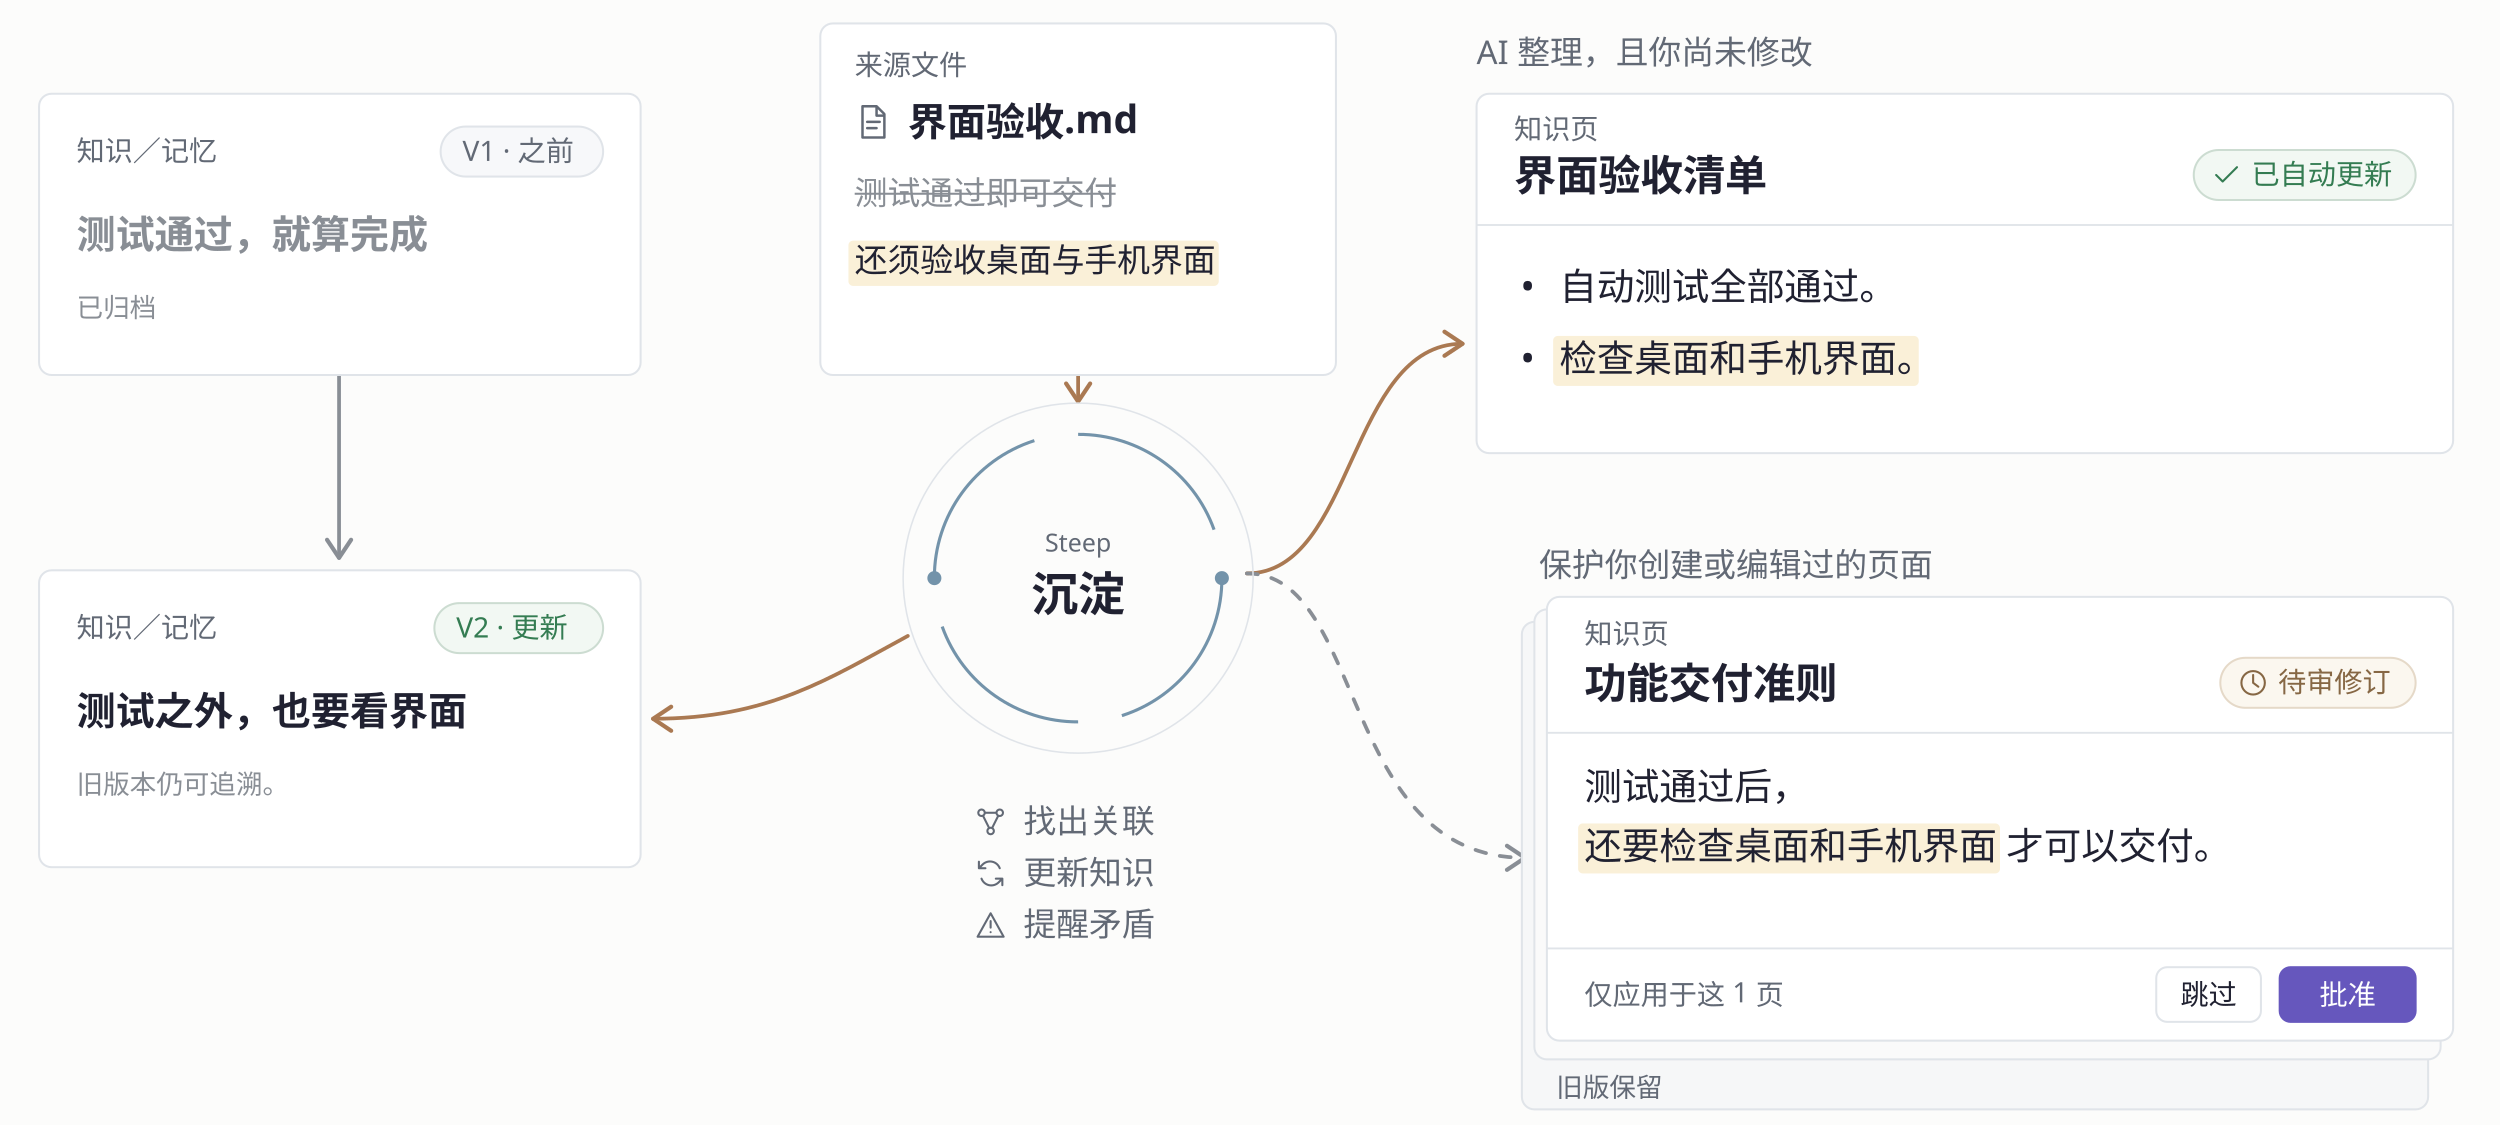
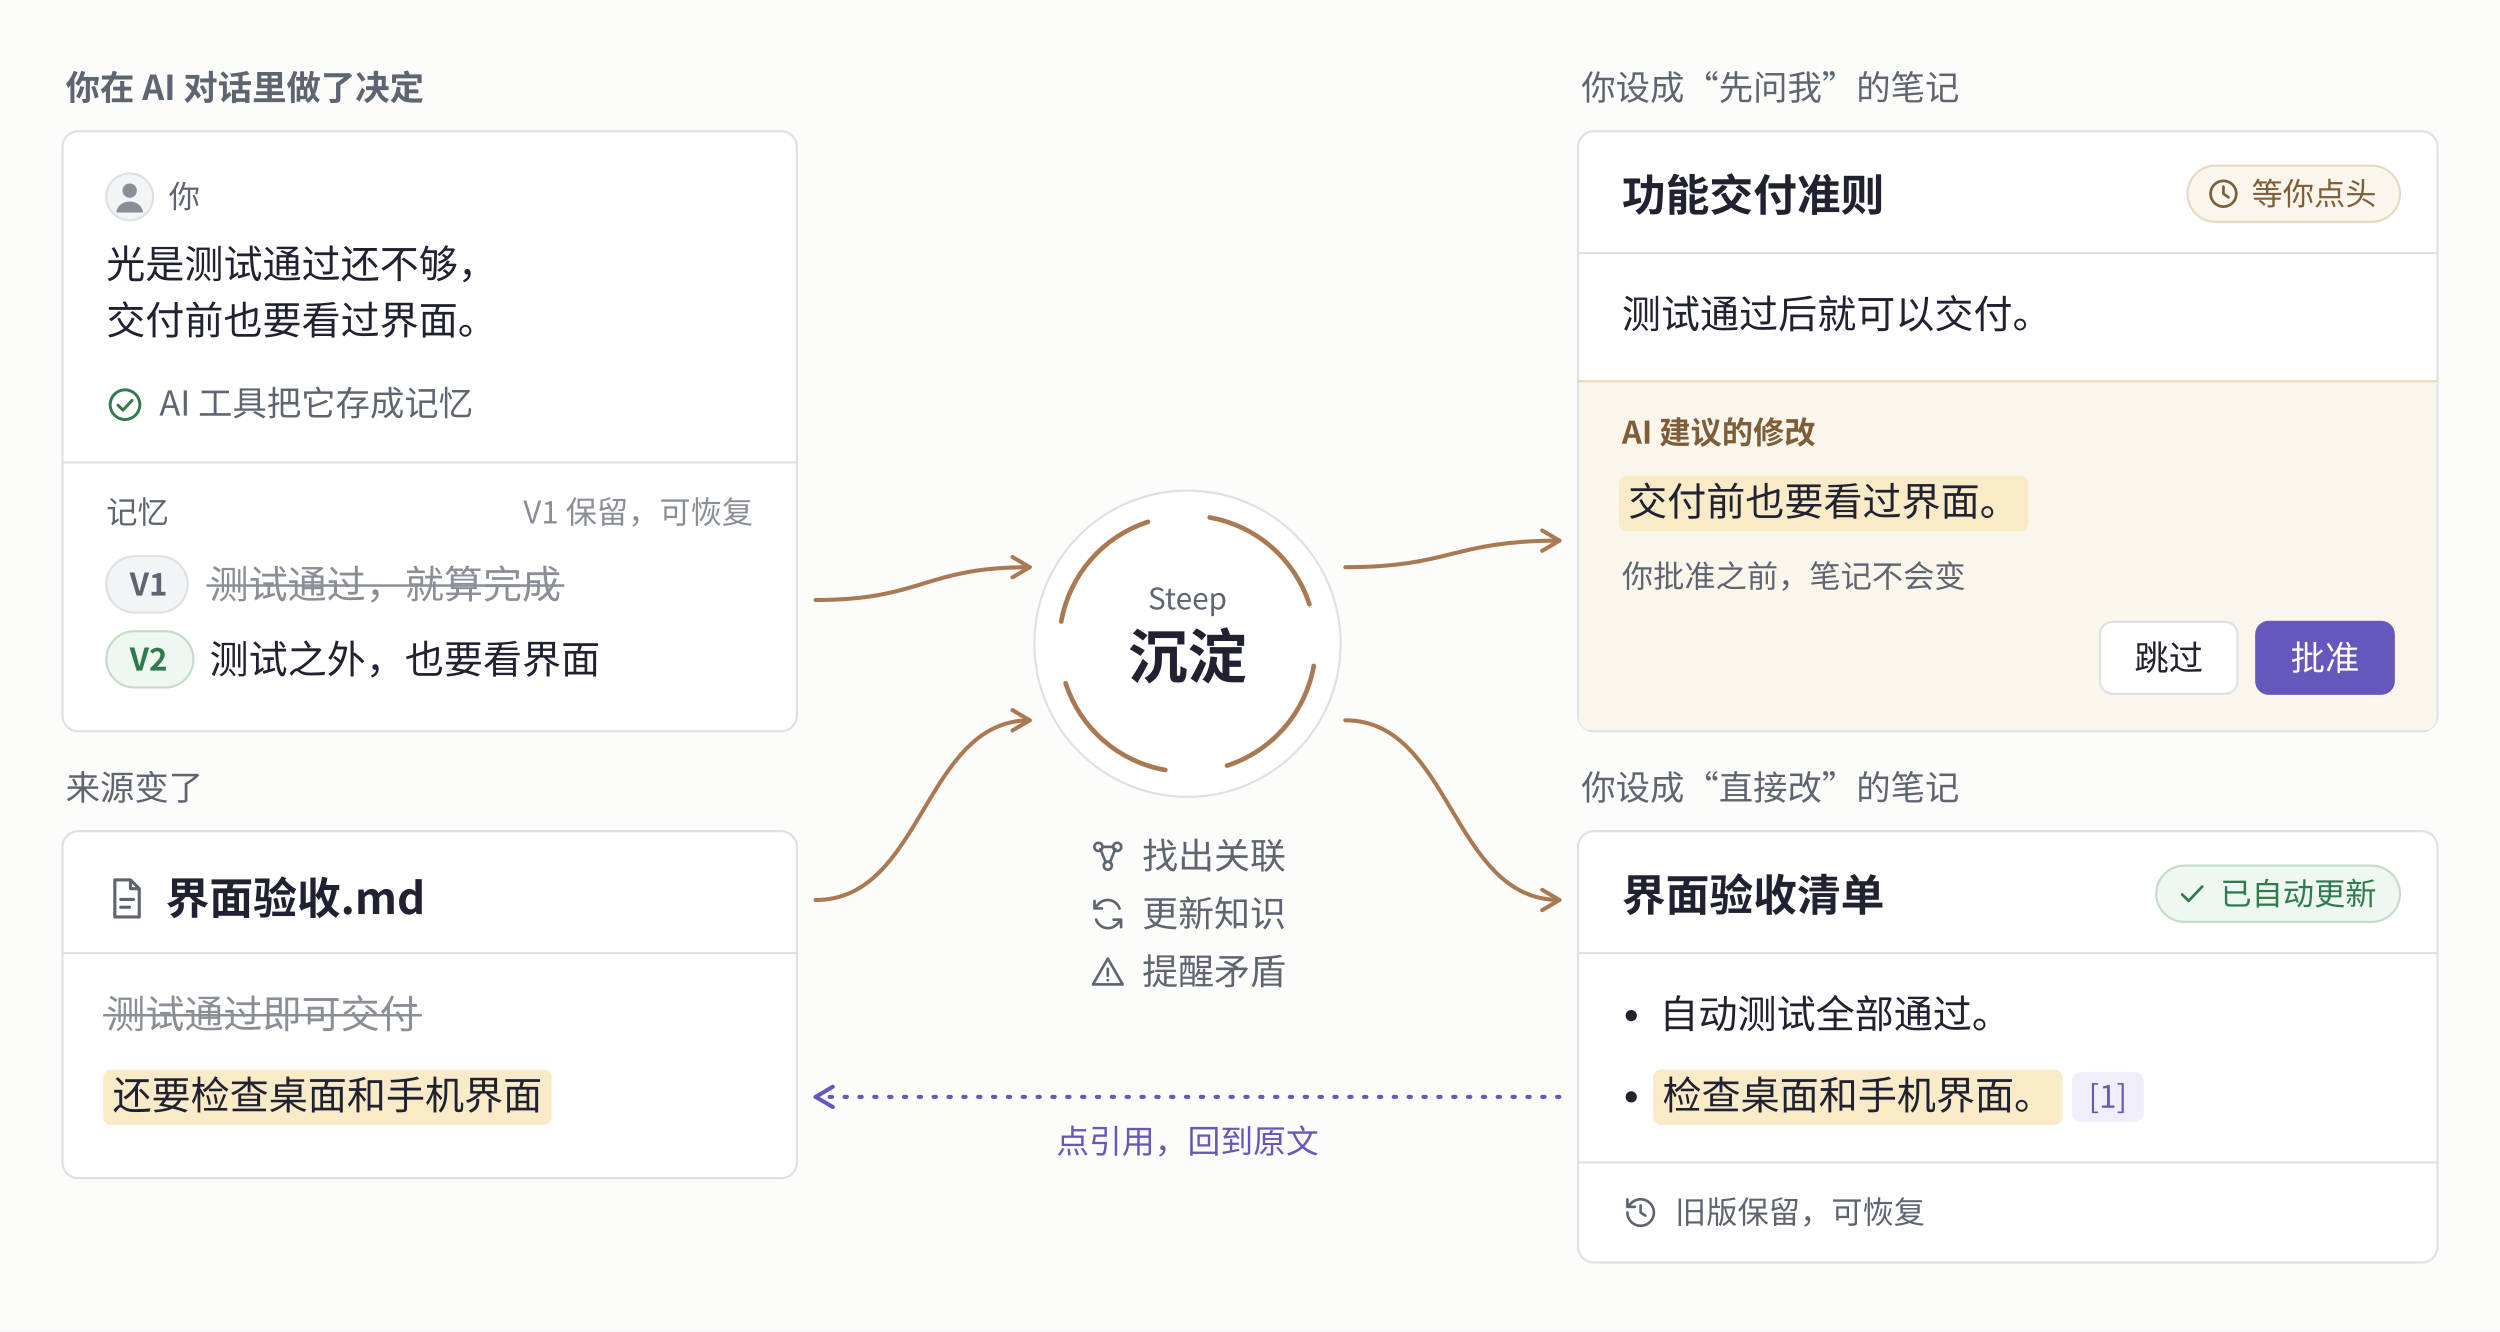
- <svg xmlns="http://www.w3.org/2000/svg" width="4800" height="2160" viewBox="0 0 1600 720" role="img" aria-labelledby="title desc">
-   <defs>
-     <marker id="warm" viewBox="0 0 10 10" refX="8" refY="5" markerWidth="8" markerHeight="8" orient="auto-start-reverse">
-       <path d="m2 1 6 4-6 4" fill="none" stroke="#AA7952" stroke-width="1.4" stroke-linecap="round" stroke-linejoin="round" />
-     </marker>
-     <marker id="gray" viewBox="0 0 10 10" refX="8" refY="5" markerWidth="8" markerHeight="8" orient="auto-start-reverse">
-       <path d="m2 1 6 4-6 4" fill="none" stroke="#898E95" stroke-width="1.4" stroke-linecap="round" stroke-linejoin="round" />
-     </marker>
-   </defs>
-   <rect width="1600" height="720" fill="#FCFCFB" />
-   <path d="M217 240V357" fill="none" stroke="#898E95" stroke-width="2.4" stroke-linecap="round" marker-end="url(#gray)" />
-   <path d="M581 407 C531 434 492 460 418 460" fill="none" stroke="#AA7952" stroke-width="2.4" stroke-linecap="round" marker-end="url(#warm)" />
-   <path d="M690 240V257" fill="none" stroke="#AA7952" stroke-width="2.4" stroke-linecap="round" marker-end="url(#warm)" />
-   <path d="M798 367 C867 367 863 220 936 220" fill="none" stroke="#AA7952" stroke-width="2.4" stroke-linecap="round" marker-end="url(#warm)" />
-   <path d="M798 367 C874 367 857 549 976 549" fill="none" stroke="#898E95" stroke-width="2.4" stroke-linecap="round" stroke-dasharray="7 9" marker-end="url(#gray)" />
-   <rect x="25" y="60" width="385" height="180" rx="8" fill="#FFFFFF" stroke="#E0E4E9" stroke-width="1.3" />
-   <text x="49" y="103" font-family="Instrument Sans, PingFang SC" font-size="18" font-weight="400" fill="#626975" text-anchor="start">知识／记忆</text>
-   <rect x="282" y="81" width="104" height="32" rx="16" fill="#F7F8FA" stroke="#E0E4E9" stroke-width="1.3" />
-   <text x="296" y="103" font-family="Instrument Sans, PingFang SC" font-size="18" font-weight="500" fill="#626975" text-anchor="start">V1 · 之前</text>
-   <text x="49" y="159" font-family="Instrument Sans, PingFang SC" font-size="25" font-weight="600" fill="#898E95" text-anchor="start">测试通过，就算完成</text>
-   <text x="49" y="203" font-family="Instrument Sans, PingFang SC" font-size="17" font-weight="400" fill="#898E95" text-anchor="start">已归档</text>
-   <rect x="25" y="365" width="385" height="190" rx="8" fill="#FFFFFF" stroke="#E0E4E9" stroke-width="1.3" />
-   <text x="49" y="408" font-family="Instrument Sans, PingFang SC" font-size="18" font-weight="400" fill="#626975" text-anchor="start">知识／记忆</text>
-   <rect x="278" y="386" width="108" height="32" rx="16" fill="#F2F8F3" stroke="#CCDCD1" stroke-width="1.3" />
-   <text x="292" y="408" font-family="Instrument Sans, PingFang SC" font-size="18" font-weight="500" fill="#347C52" text-anchor="start">V2 · 更新</text>
-   <text x="49" y="464" font-family="Instrument Sans, PingFang SC" font-size="25" font-weight="600" fill="#202131" text-anchor="start">测试之外，也要看界面</text>
-   <text x="49" y="508" font-family="Instrument Sans, PingFang SC" font-size="17" font-weight="400" fill="#898E95" text-anchor="start">旧版本仍可追溯。</text>
-   <rect x="525" y="15" width="330" height="225" rx="8" fill="#FFFFFF" stroke="#E0E4E9" stroke-width="1.3" />
-   <text x="547" y="48" font-family="Instrument Sans, PingFang SC" font-size="18" font-weight="400" fill="#626975" text-anchor="start">来源文件</text>
-   <g transform="translate(547 66) scale(1)" fill="none" stroke="#626975" color="#626975" stroke-width="1.6" stroke-linecap="round" stroke-linejoin="round">
-     <path d="M5 2h9l5 5v15H5z M14 2v6h5 M8 12h8 M8 16h6" />
+ <svg xmlns="http://www.w3.org/2000/svg" width="1600" height="852" viewBox="0 0 1600 852" role="img" aria-labelledby="t d">
+   <rect width="1600" height="852" fill="#FCFCFB" />
+   <text x="42" y="64" font-family="'Instrument Sans','Noto Sans CJK SC','Noto Sans SC','PingFang SC',sans-serif" font-size="22" font-weight="600" fill="#5E6570">你在 AI 对话里做了决定</text>
+   <text x="1012" y="64" font-family="'Instrument Sans','Noto Sans CJK SC','Noto Sans SC','PingFang SC',sans-serif" font-size="22" font-weight="500" fill="#5E6570">你设成“先问我”的笔记</text>
+   <text x="42" y="512" font-family="'Instrument Sans','Noto Sans CJK SC','Noto Sans SC','PingFang SC',sans-serif" font-size="22" font-weight="500" fill="#5E6570">来源变了</text>
+   <text x="1012" y="512" font-family="'Instrument Sans','Noto Sans CJK SC','Noto Sans SC','PingFang SC',sans-serif" font-size="22" font-weight="500" fill="#5E6570">你设成“直接改”的笔记</text>
+   <path d="M522 384 C591 384 591 363 659 363" fill="none" stroke="#AA7952" stroke-width="2.6" stroke-linecap="round" />
+   <path d="M-11 -6.5 0 0-11 6.5" transform="translate(659 363) rotate(0.0)" fill="none" stroke="#AA7952" stroke-width="2.6" stroke-linecap="round" stroke-linejoin="round" />
+   <path d="M861 363 C929 363 929 346 998 346" fill="none" stroke="#AA7952" stroke-width="2.6" stroke-linecap="round" />
+   <path d="M-11 -6.5 0 0-11 6.5" transform="translate(998 346) rotate(0.0)" fill="none" stroke="#AA7952" stroke-width="2.6" stroke-linecap="round" stroke-linejoin="round" />
+   <path d="M522 576 C591 576 591 461 659 461" fill="none" stroke="#AA7952" stroke-width="2.6" stroke-linecap="round" />
+   <path d="M-11 -6.5 0 0-11 6.5" transform="translate(659 461) rotate(0.0)" fill="none" stroke="#AA7952" stroke-width="2.6" stroke-linecap="round" stroke-linejoin="round" />
+   <path d="M861 461 C929 461 929 576 998 576" fill="none" stroke="#AA7952" stroke-width="2.6" stroke-linecap="round" />
+   <path d="M-11 -6.5 0 0-11 6.5" transform="translate(998 576) rotate(0.0)" fill="none" stroke="#AA7952" stroke-width="2.6" stroke-linecap="round" stroke-linejoin="round" />
+   <circle cx="760" cy="412" r="98" fill="#FFFFFF" stroke="#DDE1E6" stroke-width="1.4" />
+   <path d="M774.2 331.2A82 82 0 0 1 838.0 386.7" fill="none" stroke="#AA7952" stroke-width="3" stroke-linecap="round" />
+   <path d="M840.8 426.2A82 82 0 0 1 785.3 490.0" fill="none" stroke="#AA7952" stroke-width="3" stroke-linecap="round" />
+   <path d="M745.8 492.8A82 82 0 0 1 682.0 437.3" fill="none" stroke="#AA7952" stroke-width="3" stroke-linecap="round" />
+   <path d="M679.2 397.8A82 82 0 0 1 734.7 334.0" fill="none" stroke="#AA7952" stroke-width="3" stroke-linecap="round" />
+   <text x="760" y="390" font-family="'Instrument Sans','Noto Sans CJK SC','Noto Sans SC','PingFang SC',sans-serif" font-size="19" font-weight="400" fill="#5E6570" text-anchor="middle">Steep</text>
+   <text x="760" y="434" font-family="'Instrument Sans','Noto Sans CJK SC','Noto Sans SC','PingFang SC',sans-serif" font-size="38" font-weight="600" fill="#202131" text-anchor="middle">沉淀</text>
+   <g transform="translate(697 536) scale(1)" fill="none" stroke="#5E6570" color="#5E6570" stroke-width="1.7" stroke-linecap="round" stroke-linejoin="round">
+     <path d="M7.2 7.4 10.7 16 M16.8 7.4 13.3 16 M8.5 6h7" />
+     <circle cx="6" cy="6" r="2.6" />
+     <circle cx="18" cy="6" r="2.6" />
+     <circle cx="12" cy="18" r="2.6" />
  </g>
-   <text x="581" y="87" font-family="Instrument Sans, PingFang SC" font-size="25" font-weight="600" fill="#202131" text-anchor="start">界面验收.md</text>
-   <text x="547" y="131" font-family="Instrument Sans, PingFang SC" font-size="21" font-weight="400" fill="#898E95" text-anchor="start">测试通过即可交付</text>
-   <path d="M547 124H714" stroke="#898E95" stroke-width="1.3" />
-   <rect x="543" y="154" width="237" height="29" rx="3" fill="#FAF0D8" stroke="none" stroke-width="1.3" />
-   <text x="547" y="174" font-family="Instrument Sans, PingFang SC" font-size="21" font-weight="400" fill="#202131" text-anchor="start">还须验收桌面与手机界面</text>
-   <circle cx="690" cy="370" r="112" fill="none" stroke="#E0E4E9" stroke-width="1" />
-   <path d="M690 278A92 92 0 0 1 777 339" fill="none" stroke="#7393AA" stroke-width="2" />
-   <path d="M782 370A92 92 0 0 1 718 458" fill="none" stroke="#7393AA" stroke-width="2" />
-   <path d="M690 462A92 92 0 0 1 603 401" fill="none" stroke="#7393AA" stroke-width="2" />
-   <path d="M598 370A92 92 0 0 1 662 282" fill="none" stroke="#7393AA" stroke-width="2" />
-   <circle cx="598" cy="370" r="4.5" fill="#7393AA" />
-   <circle cx="782" cy="370" r="4.5" fill="#7393AA" />
-   <text x="690" y="353" font-family="Instrument Sans, PingFang SC" font-size="16" font-weight="400" fill="#626975" text-anchor="middle">Steep</text>
-   <text x="690" y="391" font-family="Instrument Sans, PingFang SC" font-size="30" font-weight="600" fill="#202131" text-anchor="middle">沉淀</text>
-   <g transform="translate(624 516) scale(0.8333333)" fill="none" stroke="#626975" color="#626975" stroke-width="1.6" stroke-linecap="round" stroke-linejoin="round">
-     <path d="m5 5 14 0-7 14z" />
-     <circle cx="5" cy="5" r="2.5" fill="#FCFCFB" />
-     <circle cx="19" cy="5" r="2.5" fill="#FCFCFB" />
-     <circle cx="12" cy="19" r="2.5" fill="#FCFCFB" />
+   <text x="731" y="556" font-family="'Instrument Sans','Noto Sans CJK SC','Noto Sans SC','PingFang SC',sans-serif" font-size="23" font-weight="400" fill="#5E6570">找出关联</text>
+   <g transform="translate(697 573) scale(1)" fill="none" stroke="#5E6570" color="#5E6570" stroke-width="1.7" stroke-linecap="round" stroke-linejoin="round">
+     <path d="M19.5 8.5a8 8 0 0 0-13.6-2.8L3.5 8.4 M3.5 3.6v4.8h4.8 M4.5 15.5a8 8 0 0 0 13.6 2.8l2.4-2.7 M20.5 20.4v-4.8h-4.8" />
  </g>
-   <text x="655" y="533" font-family="Instrument Sans, PingFang SC" font-size="21" font-weight="400" fill="#626975" text-anchor="start">找出关联</text>
-   <g transform="translate(624 549) scale(0.8333333)" fill="none" stroke="#626975" color="#626975" stroke-width="1.6" stroke-linecap="round" stroke-linejoin="round">
-     <path d="M19 8a8 8 0 0 0-13-3L3 8m0-5v5h5 M5 16a8 8 0 0 0 13 3l3-3m0 5v-5h-5" />
+   <text x="731" y="593" font-family="'Instrument Sans','Noto Sans CJK SC','Noto Sans SC','PingFang SC',sans-serif" font-size="23" font-weight="400" fill="#5E6570">更新知识</text>
+   <g transform="translate(697 610) scale(1)" fill="none" stroke="#5E6570" color="#5E6570" stroke-width="1.7" stroke-linecap="round" stroke-linejoin="round">
+     <path d="M12 3.5 21.5 20h-19z M12 10v4.5" />
+     <circle cx="12" cy="17.3" r=".9" fill="currentColor" stroke="none" />
  </g>
-   <text x="655" y="566" font-family="Instrument Sans, PingFang SC" font-size="21" font-weight="400" fill="#626975" text-anchor="start">更新知识</text>
-   <g transform="translate(624 582) scale(0.8333333)" fill="none" stroke="#626975" color="#626975" stroke-width="1.6" stroke-linecap="round" stroke-linejoin="round">
-     <path d="m12 3 10 18H2z M12 9v5" />
-     <circle cx="12" cy="17.5" r=".8" fill="currentColor" stroke="none" />
+   <text x="731" y="630" font-family="'Instrument Sans','Noto Sans CJK SC','Noto Sans SC','PingFang SC',sans-serif" font-size="23" font-weight="400" fill="#5E6570">提醒矛盾</text>
+   <rect x="40" y="84" width="470" height="384" rx="10" fill="#FFFFFF" stroke="#DDE1E6" stroke-width="1.4" />
+   <circle cx="83" cy="126" r="15" fill="#F3F4F6" stroke="#DDE1E6" stroke-width="1.4" />
+   <circle cx="83" cy="122" r="4.6" fill="#8A8F97" />
+   <path d="M74.5 136a8.5 7 0 0 1 17 0" fill="#8A8F97" />
+   <text x="108" y="133" font-family="'Instrument Sans','Noto Sans CJK SC','Noto Sans SC','PingFang SC',sans-serif" font-size="20" font-weight="500" fill="#5E6570">你</text>
+   <text x="68" y="178" font-family="'Instrument Sans','Noto Sans CJK SC','Noto Sans SC','PingFang SC',sans-serif" font-size="25" font-weight="400" fill="#202131">光是测试通过还不够，</text>
+   <text x="68" y="214" font-family="'Instrument Sans','Noto Sans CJK SC','Noto Sans SC','PingFang SC',sans-serif" font-size="25" font-weight="400" fill="#202131">交付前也要看过界面。</text>
+   <g transform="translate(68 247) scale(1)" fill="none" stroke="#2F7A4E" color="#2F7A4E" stroke-width="1.9" stroke-linecap="round" stroke-linejoin="round">
+     <circle cx="12" cy="12" r="9.5" />
+     <path d="m7.5 12.3 3.2 3.2 5.8-6.3" />
  </g>
-   <text x="655" y="599" font-family="Instrument Sans, PingFang SC" font-size="21" font-weight="400" fill="#626975" text-anchor="start">提醒矛盾</text>
-   <text x="945" y="41" font-family="Instrument Sans, PingFang SC" font-size="21" font-weight="500" fill="#626975" text-anchor="start">AI 整理，且你尚未修改</text>
-   <rect x="945" y="60" width="625" height="230" rx="8" fill="#FFFFFF" stroke="#E0E4E9" stroke-width="1.3" />
-   <text x="969" y="89" font-family="Instrument Sans, PingFang SC" font-size="18" font-weight="400" fill="#626975" text-anchor="start">知识页</text>
-   <text x="969" y="122" font-family="Instrument Sans, PingFang SC" font-size="27" font-weight="600" fill="#202131" text-anchor="start">界面验收清单</text>
-   <rect x="1404" y="96" width="142" height="32" rx="16" fill="#F2F8F3" stroke="#CCDCD1" stroke-width="1.3" />
-   <g transform="translate(1415 102) scale(0.8333333)" fill="none" stroke="#347C52" color="#347C52" stroke-width="1.6" stroke-linecap="round" stroke-linejoin="round">
-     <path d="m4 12 5 5L20 6" />
+   <text x="102" y="266" font-family="'Instrument Sans','Noto Sans CJK SC','Noto Sans SC','PingFang SC',sans-serif" font-size="22" font-weight="400" fill="#5E6570">AI 工具把它存成记忆</text>
+   <path d="M40 296H510" fill="none" stroke="#DDE1E6" stroke-width="1.4" />
+   <text x="68" y="335" font-family="'Instrument Sans','Noto Sans CJK SC','Noto Sans SC','PingFang SC',sans-serif" font-size="20" font-weight="500" fill="#5E6570">记忆</text>
+   <text x="482" y="335" font-family="'Instrument Sans','Noto Sans CJK SC','Noto Sans SC','PingFang SC',sans-serif" font-size="20" font-weight="400" fill="#8A8F97" text-anchor="end">V1 保留，可恢复</text>
+   <rect x="68" y="356" width="52.1" height="36" rx="18" fill="#F3F4F6" stroke="#DDE1E6" stroke-width="1.4" />
+   <text x="83" y="381.2" font-family="'Instrument Sans','Noto Sans CJK SC','Noto Sans SC','PingFang SC',sans-serif" font-size="20" font-weight="600" fill="#5E6570">V1</text>
+   <text x="134.1" y="383" font-family="'Instrument Sans','Noto Sans CJK SC','Noto Sans SC','PingFang SC',sans-serif" font-size="25" font-weight="400" fill="#8A8F97">测试通过，就算完成</text>
+   <path d="M132.1 374.75H361.1" stroke="#8A8F97" stroke-width="1.6" />
+   <rect x="68" y="404" width="55.8" height="36" rx="18" fill="#EFF7F1" stroke="#C6DBCC" stroke-width="1.4" />
+   <text x="83" y="429.2" font-family="'Instrument Sans','Noto Sans CJK SC','Noto Sans SC','PingFang SC',sans-serif" font-size="20" font-weight="600" fill="#2F7A4E">V2</text>
+   <text x="134.1" y="431" font-family="'Instrument Sans','Noto Sans CJK SC','Noto Sans SC','PingFang SC',sans-serif" font-size="25" font-weight="500" fill="#202131">测试之外，也要看界面</text>
+   <clipPath id="cb">
+     <rect x="1010" y="84" width="550" height="384" rx="10" />
+   </clipPath>
+   <rect x="1010" y="84" width="550" height="384" rx="10" fill="#FFFFFF" stroke="#DDE1E6" stroke-width="1.4" />
+   <text x="1038" y="135" font-family="'Instrument Sans','Noto Sans CJK SC','Noto Sans SC','PingFang SC',sans-serif" font-size="28" font-weight="600" fill="#202131">功能交付准则</text>
+   <rect x="1400" y="106" width="136" height="36" rx="18" fill="#FBF6EC" stroke="#E7D9C3" stroke-width="1.4" />
+   <g transform="translate(1412 113) scale(0.916667)" fill="none" stroke="#7D5E38" color="#7D5E38" stroke-width="1.9" stroke-linecap="round" stroke-linejoin="round">
+     <circle cx="12" cy="12" r="9" />
+     <path d="M12 7v5l3.5 2.5" />
  </g>
-   <text x="1441" y="118" font-family="Instrument Sans, PingFang SC" font-size="18" font-weight="500" fill="#347C52" text-anchor="start">已自动更新</text>
-   <path d="M945 144L1570 144" fill="none" stroke="#E0E4E9" stroke-width="1.2" />
-   <text x="973" y="192" font-family="Instrument Sans, PingFang SC" font-size="25" font-weight="400" fill="#202131" text-anchor="start">•</text>
-   <text x="998" y="192" font-family="Instrument Sans, PingFang SC" font-size="24" font-weight="400" fill="#202131" text-anchor="start">自动测试全部通过。</text>
-   <text x="973" y="238" font-family="Instrument Sans, PingFang SC" font-size="25" font-weight="400" fill="#202131" text-anchor="start">•</text>
-   <rect x="994" y="215" width="234" height="32" rx="3" fill="#FAF0D8" stroke="none" stroke-width="1.3" />
-   <text x="998" y="238" font-family="Instrument Sans, PingFang SC" font-size="24" font-weight="400" fill="#202131" text-anchor="start">检查桌面和手机界面。</text>
-   <text x="985" y="369" font-family="Instrument Sans, PingFang SC" font-size="21" font-weight="500" fill="#626975" text-anchor="start">保护你创建或编辑过的页面</text>
-   <rect x="974" y="398" width="580" height="312" rx="8" fill="#F6F7F8" stroke="#E0E4E9" stroke-width="1.3" />
-   <rect x="982" y="390" width="580" height="288" rx="8" fill="#FAFAFA" stroke="#E0E4E9" stroke-width="1.3" />
-   <rect x="990" y="382" width="580" height="284" rx="8" fill="#FFFFFF" stroke="#E0E4E9" stroke-width="1.3" />
-   <text x="1014" y="412" font-family="Instrument Sans, PingFang SC" font-size="18" font-weight="400" fill="#626975" text-anchor="start">知识页</text>
-   <text x="1014" y="447" font-family="Instrument Sans, PingFang SC" font-size="27" font-weight="600" fill="#202131" text-anchor="start">功能交付准则</text>
-   <rect x="1421" y="421" width="125" height="32" rx="16" fill="#FBF7EF" stroke="#E5D9C8" stroke-width="1.3" />
-   <g transform="translate(1432 427) scale(0.8333333)" fill="none" stroke="#866744" color="#866744" stroke-width="1.6" stroke-linecap="round" stroke-linejoin="round">
-     <circle cx="12" cy="12" r="9" />
-     <path d="M12 6v6l4 3" />
+   <text x="1441" y="131.2" font-family="'Instrument Sans','Noto Sans CJK SC','Noto Sans SC','PingFang SC',sans-serif" font-size="20" font-weight="500" fill="#7D5E38">等你点头</text>
+   <path d="M1010 162H1560" fill="none" stroke="#DDE1E6" stroke-width="1.4" />
+   <text x="1038" y="210" font-family="'Instrument Sans','Noto Sans CJK SC','Noto Sans SC','PingFang SC',sans-serif" font-size="25" font-weight="400" fill="#202131">测试通过后就可以交付。</text>
+   <g clip-path="url(#cb)">
+     <rect x="1010.7" y="244" width="548.6" height="223.3" fill="#FBF6EC" />
  </g>
-   <text x="1458" y="443" font-family="Instrument Sans, PingFang SC" font-size="18" font-weight="500" fill="#866744" text-anchor="start">待审修订</text>
-   <path d="M990 469L1570 469" fill="none" stroke="#E0E4E9" stroke-width="1.2" />
-   <text x="1014" y="512" font-family="Instrument Sans, PingFang SC" font-size="24" font-weight="400" fill="#202131" text-anchor="start">测试通过后，</text>
-   <rect x="1010" y="527" width="270" height="32" rx="3" fill="#FAF0D8" stroke="none" stroke-width="1.3" />
-   <text x="1014" y="550" font-family="Instrument Sans, PingFang SC" font-size="24" font-weight="400" fill="#202131" text-anchor="start">还要检查桌面和手机界面</text>
-   <text x="1284" y="550" font-family="Instrument Sans, PingFang SC" font-size="24" font-weight="400" fill="#202131" text-anchor="start">才可以交付。</text>
-   <path d="M990 607L1570 607" fill="none" stroke="#E0E4E9" stroke-width="1.2" />
-   <text x="1014" y="643" font-family="Instrument Sans, PingFang SC" font-size="18" font-weight="500" fill="#626975" text-anchor="start">仅应用于这 1 页</text>
-   <rect x="1380" y="619" width="67" height="35" rx="7" fill="#FFFFFF" stroke="#E0E4E9" stroke-width="1.3" />
-   <text x="1413.5" y="643" font-family="Instrument Sans, PingFang SC" font-size="18" font-weight="500" fill="#202131" text-anchor="middle">跳过</text>
-   <rect x="1459" y="619" width="87" height="35" rx="7" fill="#6657BD" stroke="#6657BD" stroke-width="1.3" />
-   <text x="1502.5" y="643" font-family="Instrument Sans, PingFang SC" font-size="18" font-weight="500" fill="#FFFFFF" text-anchor="middle">批准</text>
-   <text x="996" y="702" font-family="Instrument Sans, PingFang SC" font-size="17" font-weight="400" fill="#626975" text-anchor="start">旧版保留</text>
+   <path d="M1010 244H1560" fill="none" stroke="#E7D9C3" stroke-width="1.4" />
+   <text x="1038" y="284" font-family="'Instrument Sans','Noto Sans CJK SC','Noto Sans SC','PingFang SC',sans-serif" font-size="20" font-weight="600" fill="#7D5E38">AI 建议的修改</text>
+   <rect x="1036" y="304.5" width="262" height="35.5" rx="5" fill="#F9EBC8" />
+   <text x="1042" y="330" font-family="'Instrument Sans','Noto Sans CJK SC','Noto Sans SC','PingFang SC',sans-serif" font-size="25" font-weight="400" fill="#202131">交付前也要看过界面。</text>
+   <text x="1038" y="376" font-family="'Instrument Sans','Noto Sans CJK SC','Noto Sans SC','PingFang SC',sans-serif" font-size="20" font-weight="400" fill="#5E6570">你批准之前，笔记不会变</text>
+   <rect x="1444" y="398" width="88" height="46" rx="8" fill="#6657BD" stroke="#6657BD" stroke-width="1.4" />
+   <text x="1488" y="429" font-family="'Instrument Sans','Noto Sans CJK SC','Noto Sans SC','PingFang SC',sans-serif" font-size="22" font-weight="500" fill="#FFFFFF" text-anchor="middle">批准</text>
+   <rect x="1344" y="398" width="88" height="46" rx="8" fill="#FFFFFF" stroke="#DDE1E6" stroke-width="1.4" />
+   <text x="1388" y="429" font-family="'Instrument Sans','Noto Sans CJK SC','Noto Sans SC','PingFang SC',sans-serif" font-size="22" font-weight="500" fill="#202131" text-anchor="middle">跳过</text>
+   <rect x="40" y="532" width="470" height="222" rx="10" fill="#FFFFFF" stroke="#DDE1E6" stroke-width="1.4" />
+   <g transform="translate(66 560) scale(1.25)" fill="none" stroke="#5E6570" color="#5E6570" stroke-width="1.6" stroke-linecap="round" stroke-linejoin="round">
+     <path d="M6 2.5h8l4.5 4.5v14.5H6z M14 2.5V7h4.5 M9 12.5h6.5 M9 16.5h4.5" />
+   </g>
+   <text x="106" y="585" font-family="'Instrument Sans','Noto Sans CJK SC','Noto Sans SC','PingFang SC',sans-serif" font-size="28" font-weight="600" fill="#202131">界面验收.md</text>
+   <path d="M40 610H510" fill="none" stroke="#DDE1E6" stroke-width="1.4" />
+   <text x="68" y="658" font-family="'Instrument Sans','Noto Sans CJK SC','Noto Sans SC','PingFang SC',sans-serif" font-size="25" font-weight="400" fill="#8A8F97">测试通过即可交付</text>
+   <path d="M66 649.75H270.0" stroke="#8A8F97" stroke-width="1.6" />
+   <rect x="66" y="684.5" width="287" height="35.5" rx="5" fill="#F9EBC8" />
+   <text x="72" y="710" font-family="'Instrument Sans','Noto Sans CJK SC','Noto Sans SC','PingFang SC',sans-serif" font-size="25" font-weight="400" fill="#202131">还要检查桌面和手机界面</text>
+   <rect x="1010" y="532" width="550" height="276" rx="10" fill="#FFFFFF" stroke="#DDE1E6" stroke-width="1.4" />
+   <text x="1038" y="583" font-family="'Instrument Sans','Noto Sans CJK SC','Noto Sans SC','PingFang SC',sans-serif" font-size="28" font-weight="600" fill="#202131">界面验收清单</text>
+   <rect x="1380" y="554" width="156" height="36" rx="18" fill="#EFF7F1" stroke="#C6DBCC" stroke-width="1.4" />
+   <g transform="translate(1392 561) scale(0.916667)" fill="none" stroke="#2F7A4E" color="#2F7A4E" stroke-width="1.9" stroke-linecap="round" stroke-linejoin="round">
+     <path d="m5 12.5 4.5 4.5L19 7" />
+   </g>
+   <text x="1421" y="579.2" font-family="'Instrument Sans','Noto Sans CJK SC','Noto Sans SC','PingFang SC',sans-serif" font-size="20" font-weight="500" fill="#2F7A4E">已自动更新</text>
+   <path d="M1010 610H1560" fill="none" stroke="#DDE1E6" stroke-width="1.4" />
+   <circle cx="1044" cy="650" r="3.6" fill="#202131" />
+   <text x="1062" y="658" font-family="'Instrument Sans','Noto Sans CJK SC','Noto Sans SC','PingFang SC',sans-serif" font-size="25" font-weight="400" fill="#202131">自动测试全部通过。</text>
+   <circle cx="1044" cy="702" r="3.6" fill="#202131" />
+   <rect x="1058" y="684.5" width="262" height="35.5" rx="5" fill="#F9EBC8" />
+   <text x="1064" y="710" font-family="'Instrument Sans','Noto Sans CJK SC','Noto Sans SC','PingFang SC',sans-serif" font-size="25" font-weight="400" fill="#202131">检查桌面和手机界面。</text>
+   <rect x="1326" y="686" width="46" height="32" rx="6" fill="#F0EEFA" />
+   <text x="1349" y="709" font-family="'JetBrains Mono','Noto Sans CJK SC','Noto Sans SC','PingFang SC',sans-serif" font-size="20" font-weight="500" fill="#6657BD" text-anchor="middle">[1]</text>
+   <path d="M1010 744H1560" fill="none" stroke="#DDE1E6" stroke-width="1.4" />
+   <g transform="translate(1038 764) scale(1)" fill="none" stroke="#5E6570" color="#5E6570" stroke-width="1.7" stroke-linecap="round" stroke-linejoin="round">
+     <path d="M3.5 12a8.5 8.5 0 1 0 2.6-6.1L3.5 8.4 M3.5 3.6v4.8h4.8 M12 7.5V12l3 2" />
+   </g>
+   <text x="1072" y="783" font-family="'Instrument Sans','Noto Sans CJK SC','Noto Sans SC','PingFang SC',sans-serif" font-size="20" font-weight="400" fill="#5E6570">旧版保留，可恢复</text>
+   <path d="M998 702 L522 702" fill="none" stroke="#6657BD" stroke-width="2.6" stroke-linecap="round" stroke-dasharray="1.5 8" />
+   <path d="M-11 -6.5 0 0-11 6.5" transform="translate(522 702) rotate(180.0)" fill="none" stroke="#6657BD" stroke-width="2.6" stroke-linecap="round" stroke-linejoin="round" />
+   <text x="760" y="738" font-family="'Instrument Sans','Noto Sans CJK SC','Noto Sans SC','PingFang SC',sans-serif" font-size="21" font-weight="500" fill="#6657BD" text-anchor="middle">点引用，回到原文</text>
</svg>
